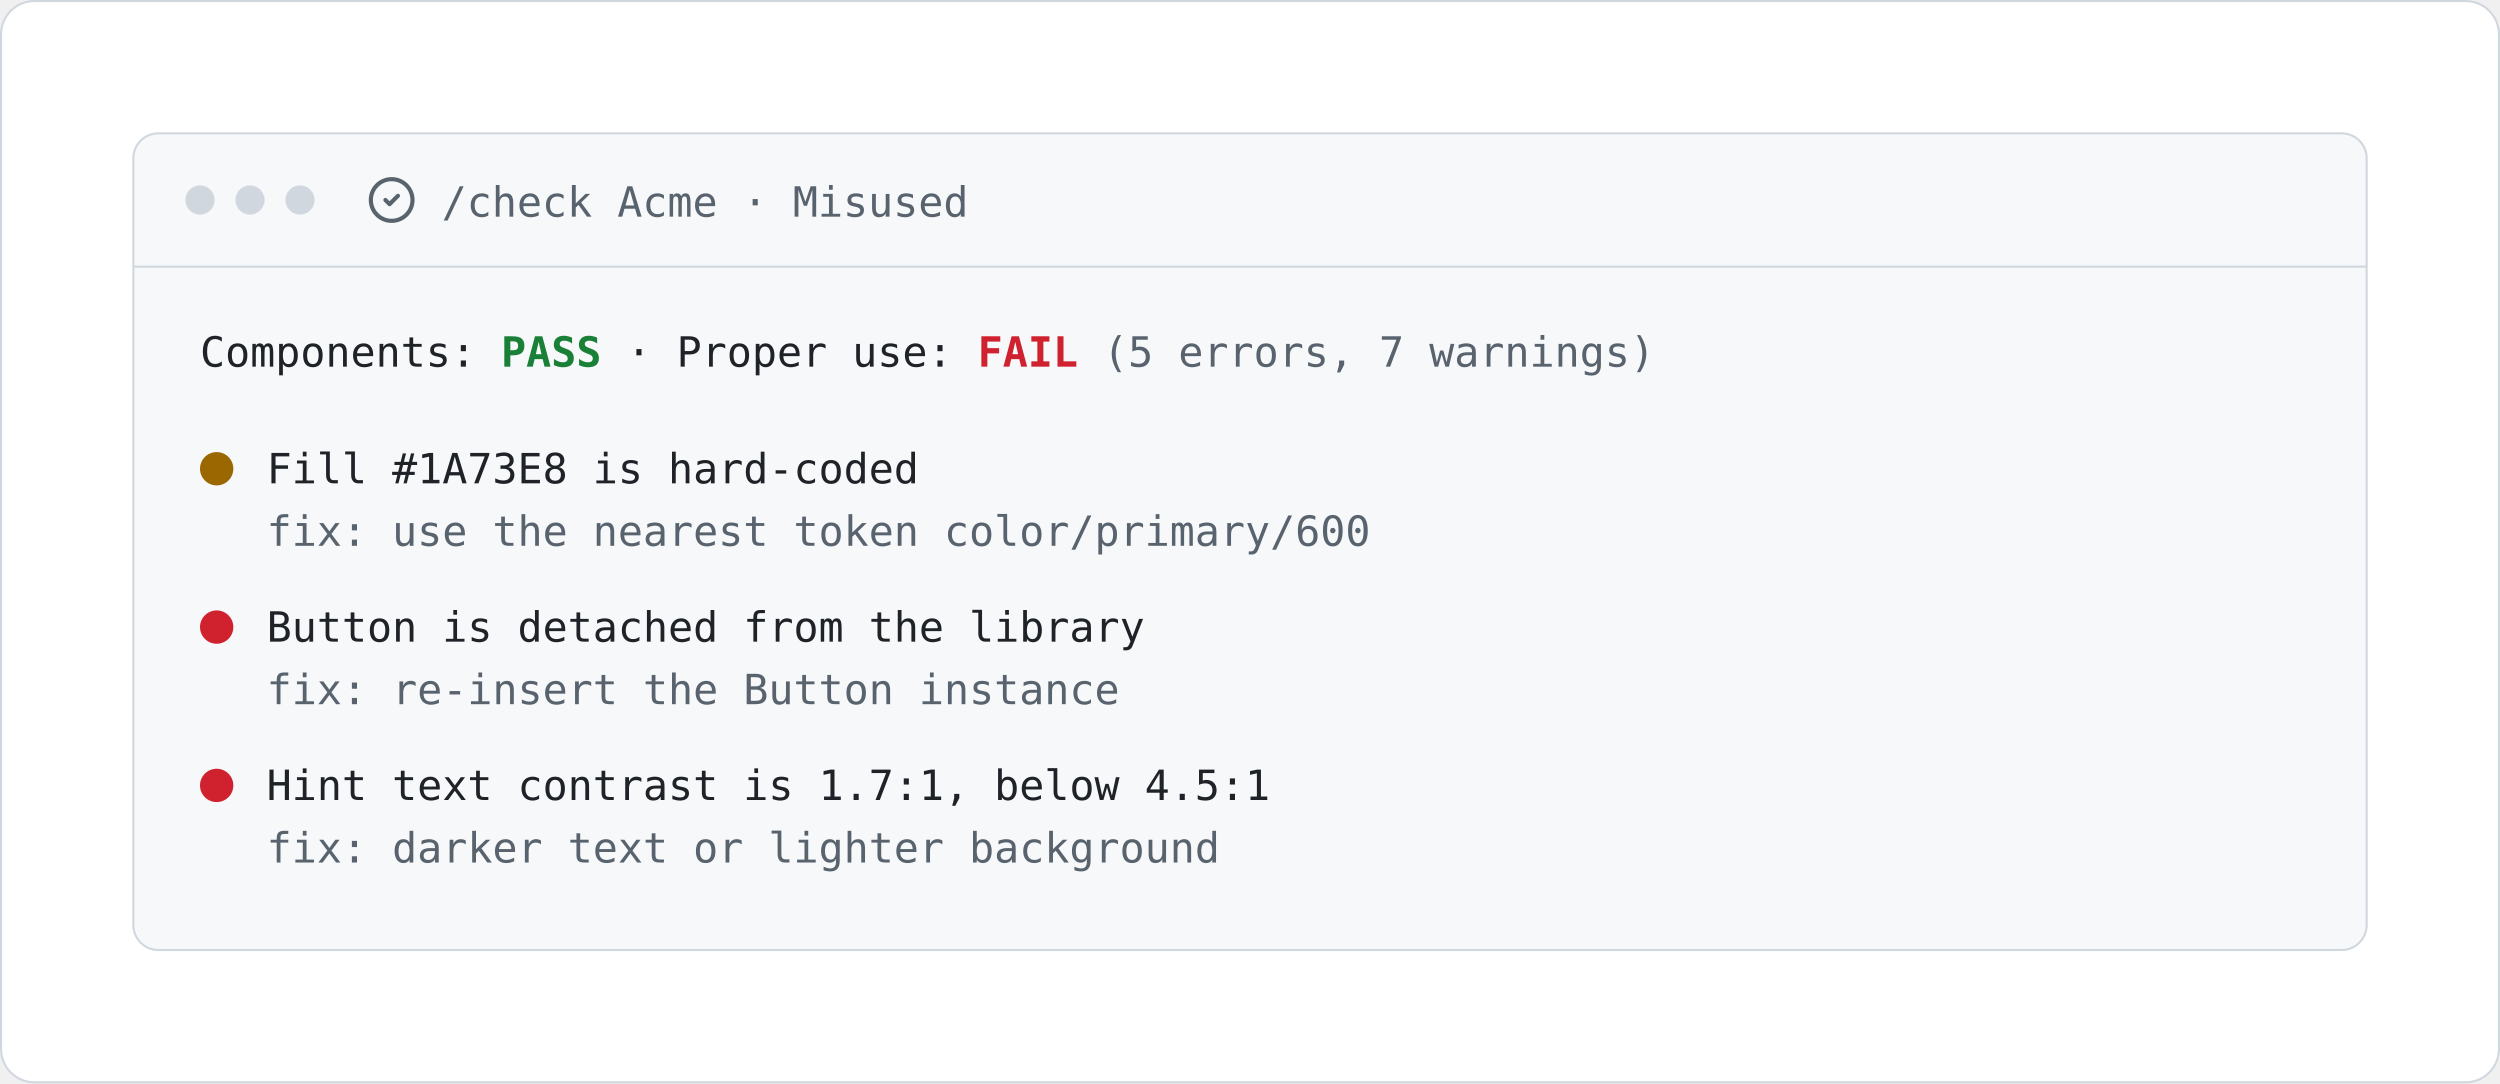
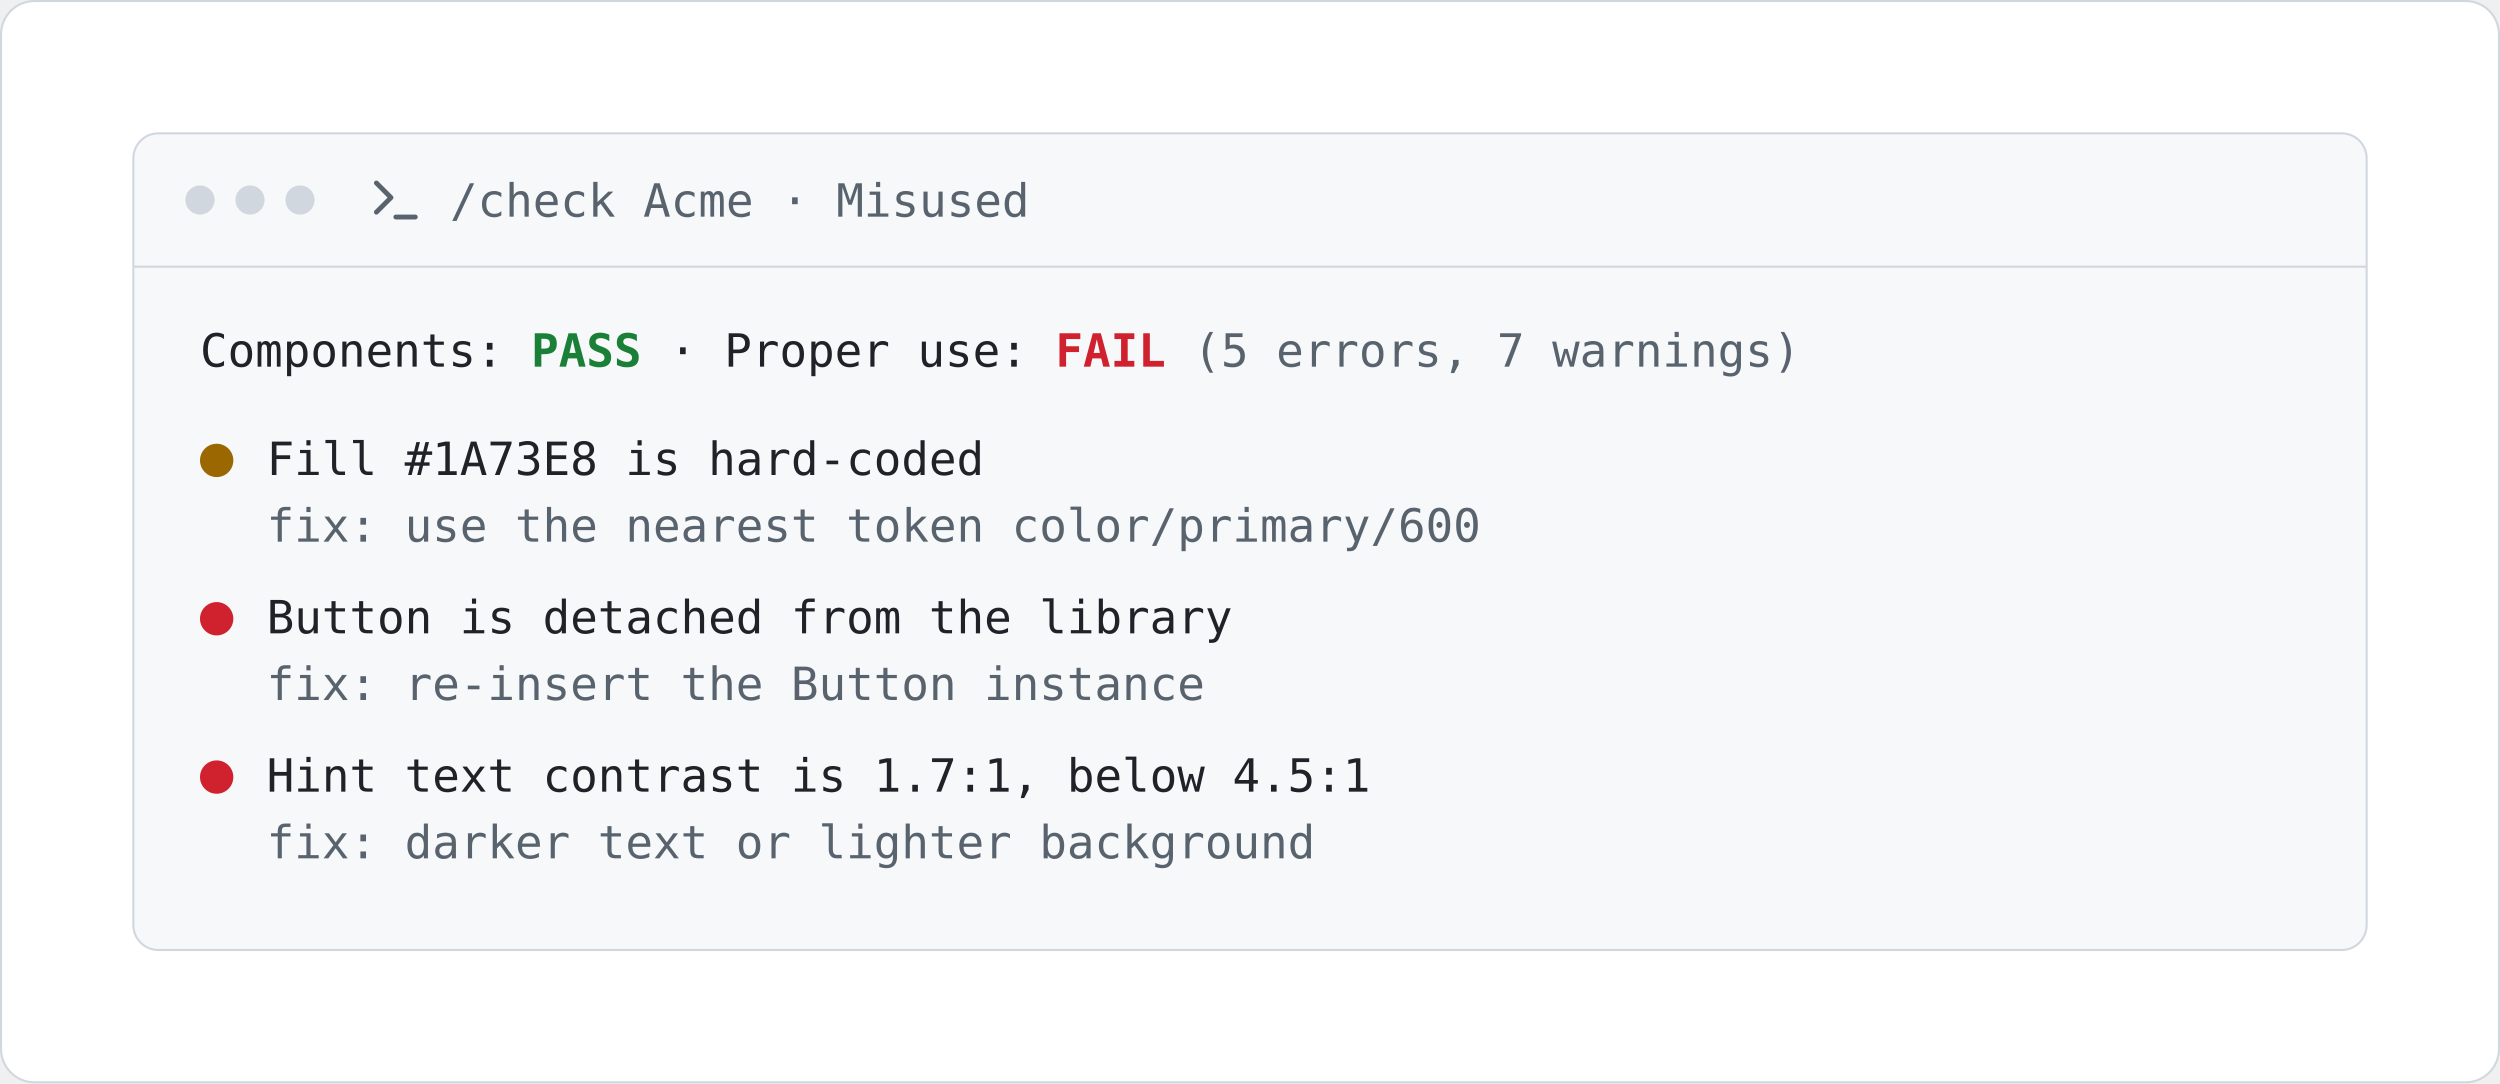
<svg xmlns="http://www.w3.org/2000/svg" width="1200" height="520" viewBox="0 0 1200 520" role="img" aria-labelledby="t d">
  <rect x="0.5" y="0.5" width="1199" height="519" rx="16" fill="#FFFFFF" stroke="#D0D7DE" stroke-width="1" />
  <rect x="64" y="64" width="1072" height="392" rx="12" fill="#F6F8FA" stroke="#D0D7DE" stroke-width="1" />
  <circle cx="96" cy="96" r="7" fill="#D0D7DE" />
  <circle cx="120" cy="96" r="7" fill="#D0D7DE" />
  <circle cx="144" cy="96" r="7" fill="#D0D7DE" />
-   <g transform="translate(176 84) scale(1.0)" fill="none" stroke="#59636E" stroke-width="2" stroke-linecap="round" stroke-linejoin="round">
-     <circle cx="12" cy="12" r="10" />
-     <path d="m9 12 2 2 4-4" />
+   <g transform="translate(176 82) scale(1.166667)" fill="none" stroke="#59636E" stroke-width="2" stroke-linecap="round" stroke-linejoin="round">
+     <polyline points="4 17 10 11 4 5" />
+     <line x1="12" x2="20" y1="19" y2="19" />
  </g>
-   <text x="212" y="104" font-family="ui-monospace,SFMono-Regular,Menlo,monospace" font-size="20" font-weight="400" fill="#59636E" text-anchor="start">/check  Acme · Misused</text>
+   <text x="216" y="104" font-family="ui-monospace,SFMono-Regular,Menlo,monospace" font-size="22" font-weight="400" fill="#59636E" text-anchor="start">/check  Acme · Misused</text>
  <line x1="64" y1="128" x2="1136" y2="128" stroke="#D0D7DE" stroke-width="1" />
-   <text x="96" y="176" font-family="ui-monospace,SFMono-Regular,Menlo,monospace" font-size="20" font-weight="400" fill="#1F2328" text-anchor="start">Components: <tspan fill="#1A7F37" font-weight="600">PASS</tspan> · Proper use: <tspan fill="#CF222E" font-weight="600">FAIL</tspan>
+   <text x="96" y="176" font-family="ui-monospace,SFMono-Regular,Menlo,monospace" font-size="22" font-weight="400" fill="#1F2328" text-anchor="start">Components: <tspan fill="#1A7F37" font-weight="600">PASS</tspan> · Proper use: <tspan fill="#CF222E" font-weight="600">FAIL</tspan>
    <tspan fill="#59636E">(5 errors, 7 warnings)</tspan>
  </text>
-   <circle cx="104" cy="225" r="8" fill="#9A6700" />
-   <text x="128" y="232" font-family="ui-monospace,SFMono-Regular,Menlo,monospace" font-size="20" font-weight="400" fill="#1F2328" text-anchor="start">Fill #1A73E8 is hard-coded</text>
-   <text x="128" y="262" font-family="ui-monospace,SFMono-Regular,Menlo,monospace" font-size="20" font-weight="400" fill="#59636E" text-anchor="start">fix: use the nearest token color/primary/600</text>
-   <circle cx="104" cy="301" r="8" fill="#CF222E" />
-   <text x="128" y="308" font-family="ui-monospace,SFMono-Regular,Menlo,monospace" font-size="20" font-weight="400" fill="#1F2328" text-anchor="start">Button is detached from the library</text>
-   <text x="128" y="338" font-family="ui-monospace,SFMono-Regular,Menlo,monospace" font-size="20" font-weight="400" fill="#59636E" text-anchor="start">fix: re-insert the Button instance</text>
-   <circle cx="104" cy="377" r="8" fill="#CF222E" />
-   <text x="128" y="384" font-family="ui-monospace,SFMono-Regular,Menlo,monospace" font-size="20" font-weight="400" fill="#1F2328" text-anchor="start">Hint text contrast is 1.7:1, below 4.5:1</text>
-   <text x="128" y="414" font-family="ui-monospace,SFMono-Regular,Menlo,monospace" font-size="20" font-weight="400" fill="#59636E" text-anchor="start">fix: darker text or lighter background</text>
+   <circle cx="104" cy="221" r="8" fill="#9A6700" />
+   <text x="128" y="228" font-family="ui-monospace,SFMono-Regular,Menlo,monospace" font-size="22" font-weight="400" fill="#1F2328" text-anchor="start">Fill #1A73E8 is hard-coded</text>
+   <text x="128" y="260" font-family="ui-monospace,SFMono-Regular,Menlo,monospace" font-size="22" font-weight="400" fill="#59636E" text-anchor="start">fix: use the nearest token color/primary/600</text>
+   <circle cx="104" cy="297" r="8" fill="#CF222E" />
+   <text x="128" y="304" font-family="ui-monospace,SFMono-Regular,Menlo,monospace" font-size="22" font-weight="400" fill="#1F2328" text-anchor="start">Button is detached from the library</text>
+   <text x="128" y="336" font-family="ui-monospace,SFMono-Regular,Menlo,monospace" font-size="22" font-weight="400" fill="#59636E" text-anchor="start">fix: re-insert the Button instance</text>
+   <circle cx="104" cy="373" r="8" fill="#CF222E" />
+   <text x="128" y="380" font-family="ui-monospace,SFMono-Regular,Menlo,monospace" font-size="22" font-weight="400" fill="#1F2328" text-anchor="start">Hint text contrast is 1.7:1, below 4.5:1</text>
+   <text x="128" y="412" font-family="ui-monospace,SFMono-Regular,Menlo,monospace" font-size="22" font-weight="400" fill="#59636E" text-anchor="start">fix: darker text or lighter background</text>
</svg>
